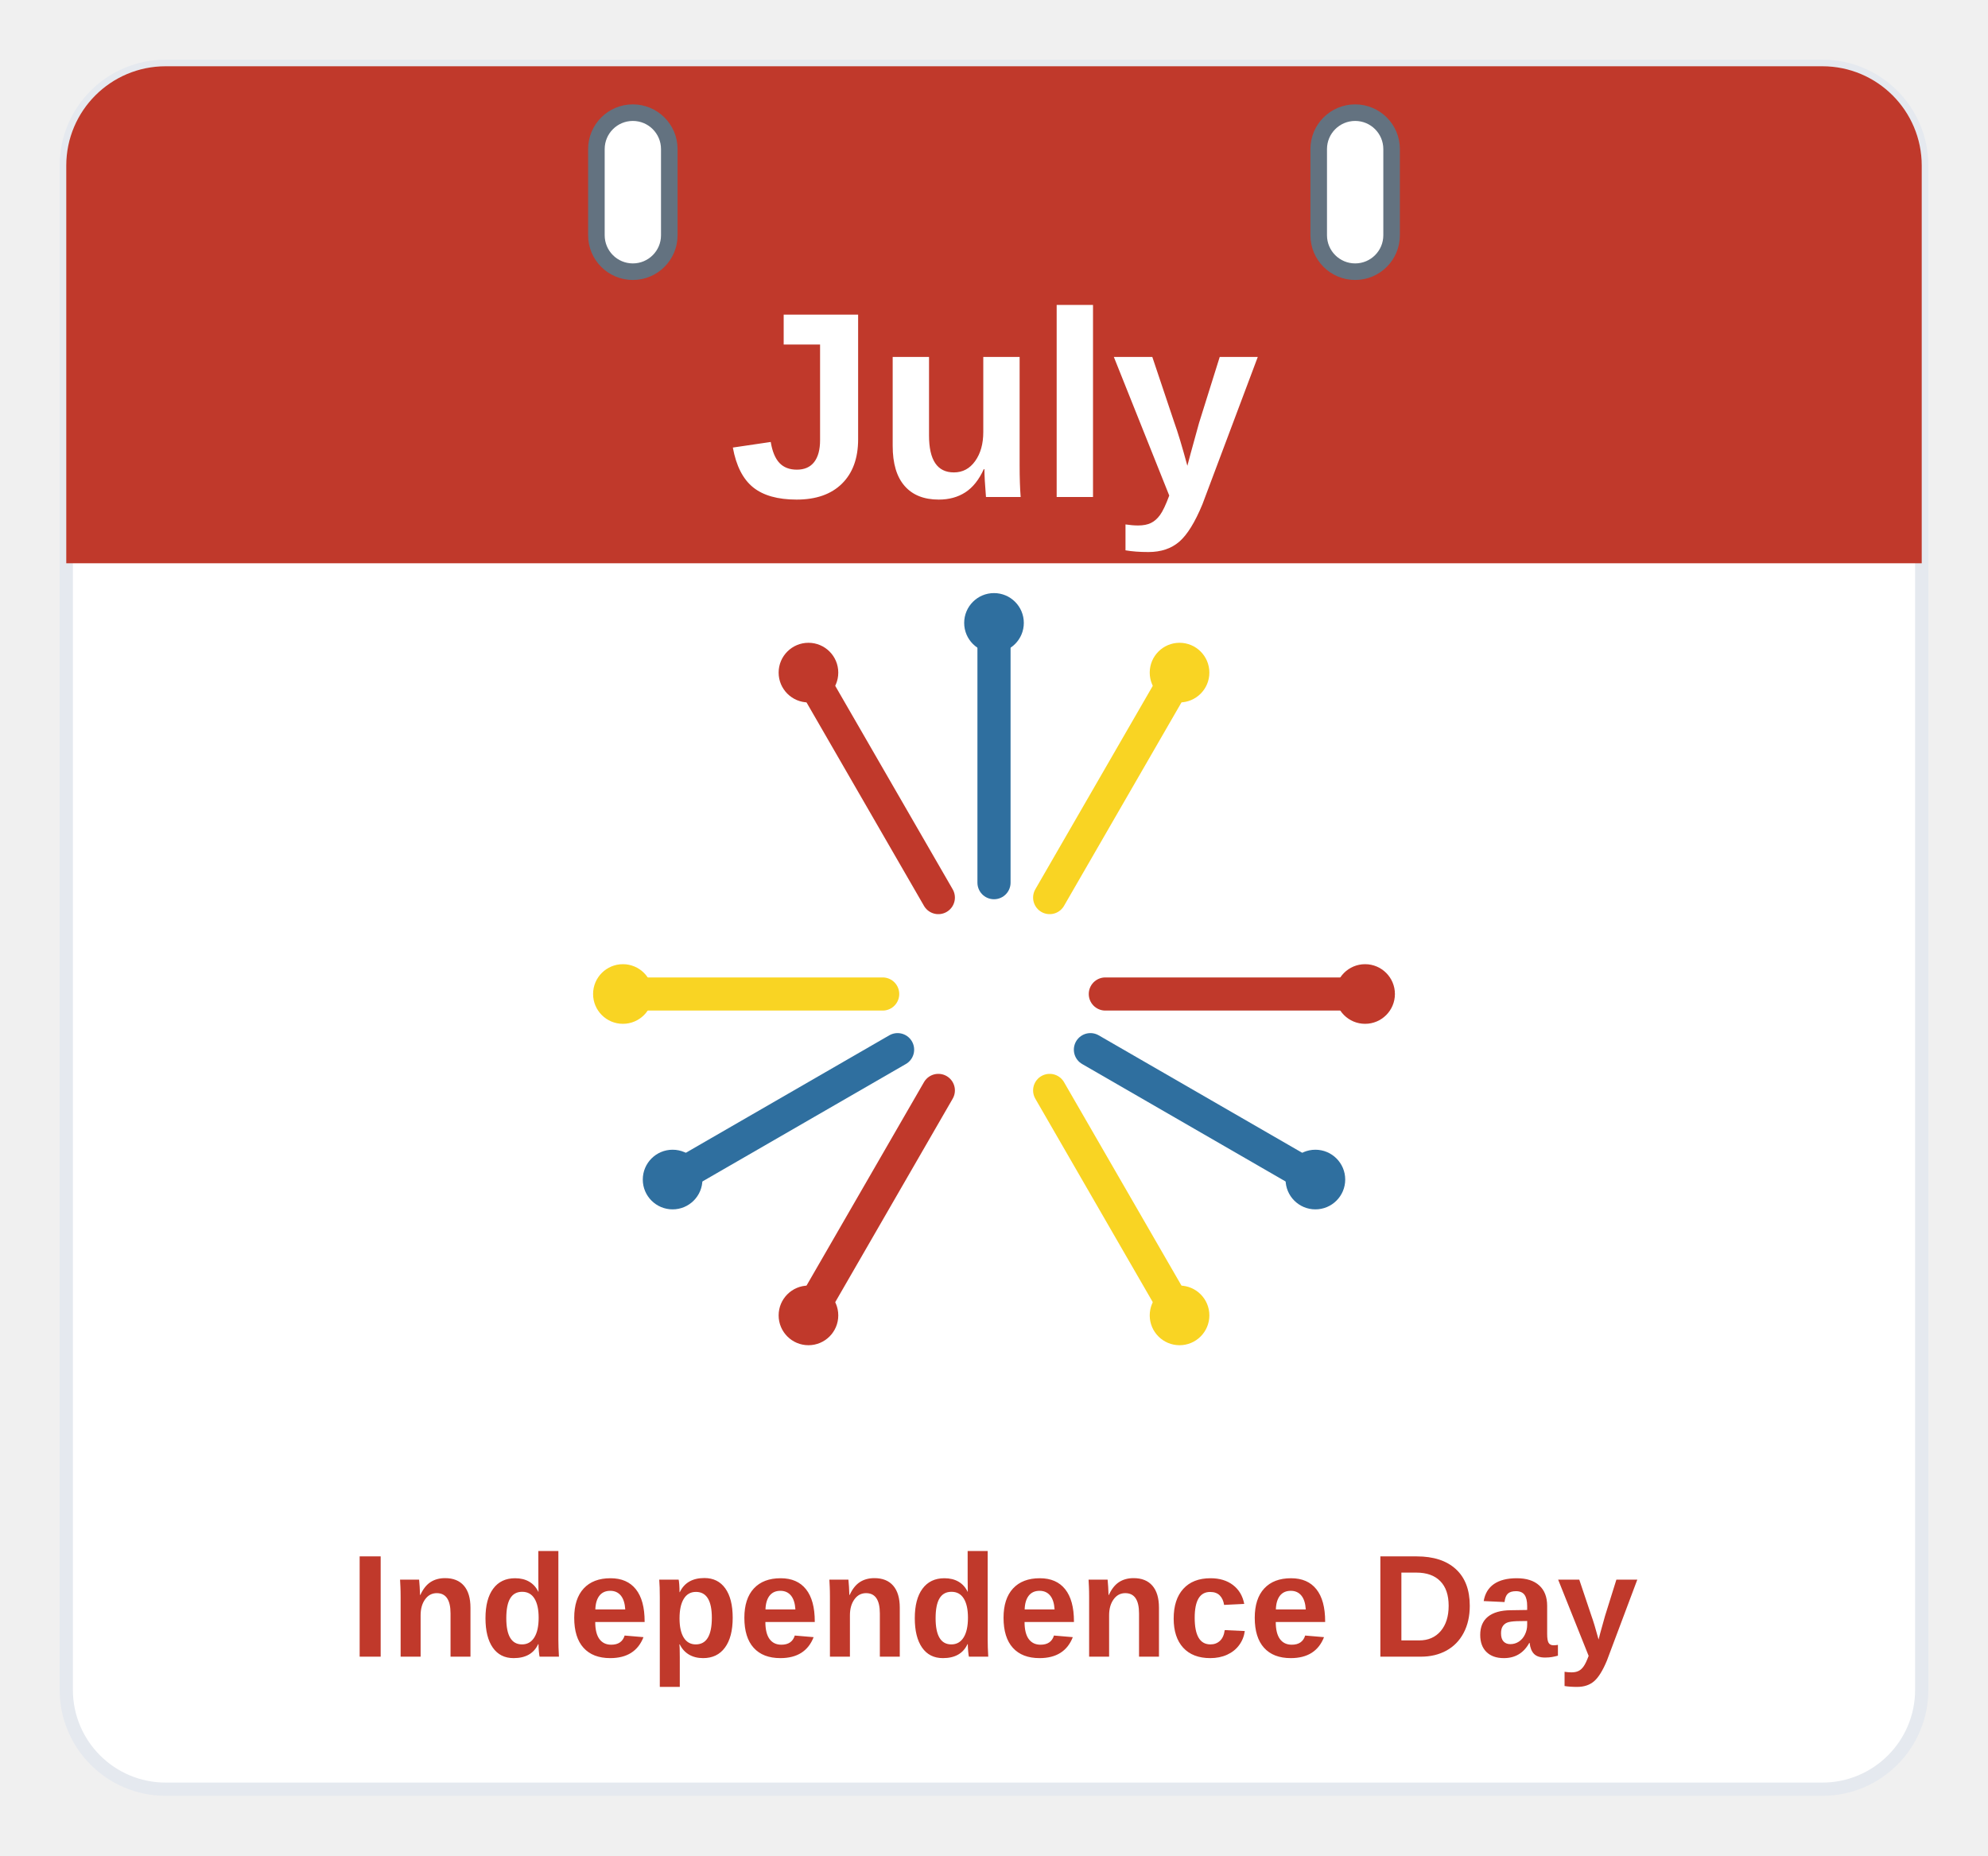
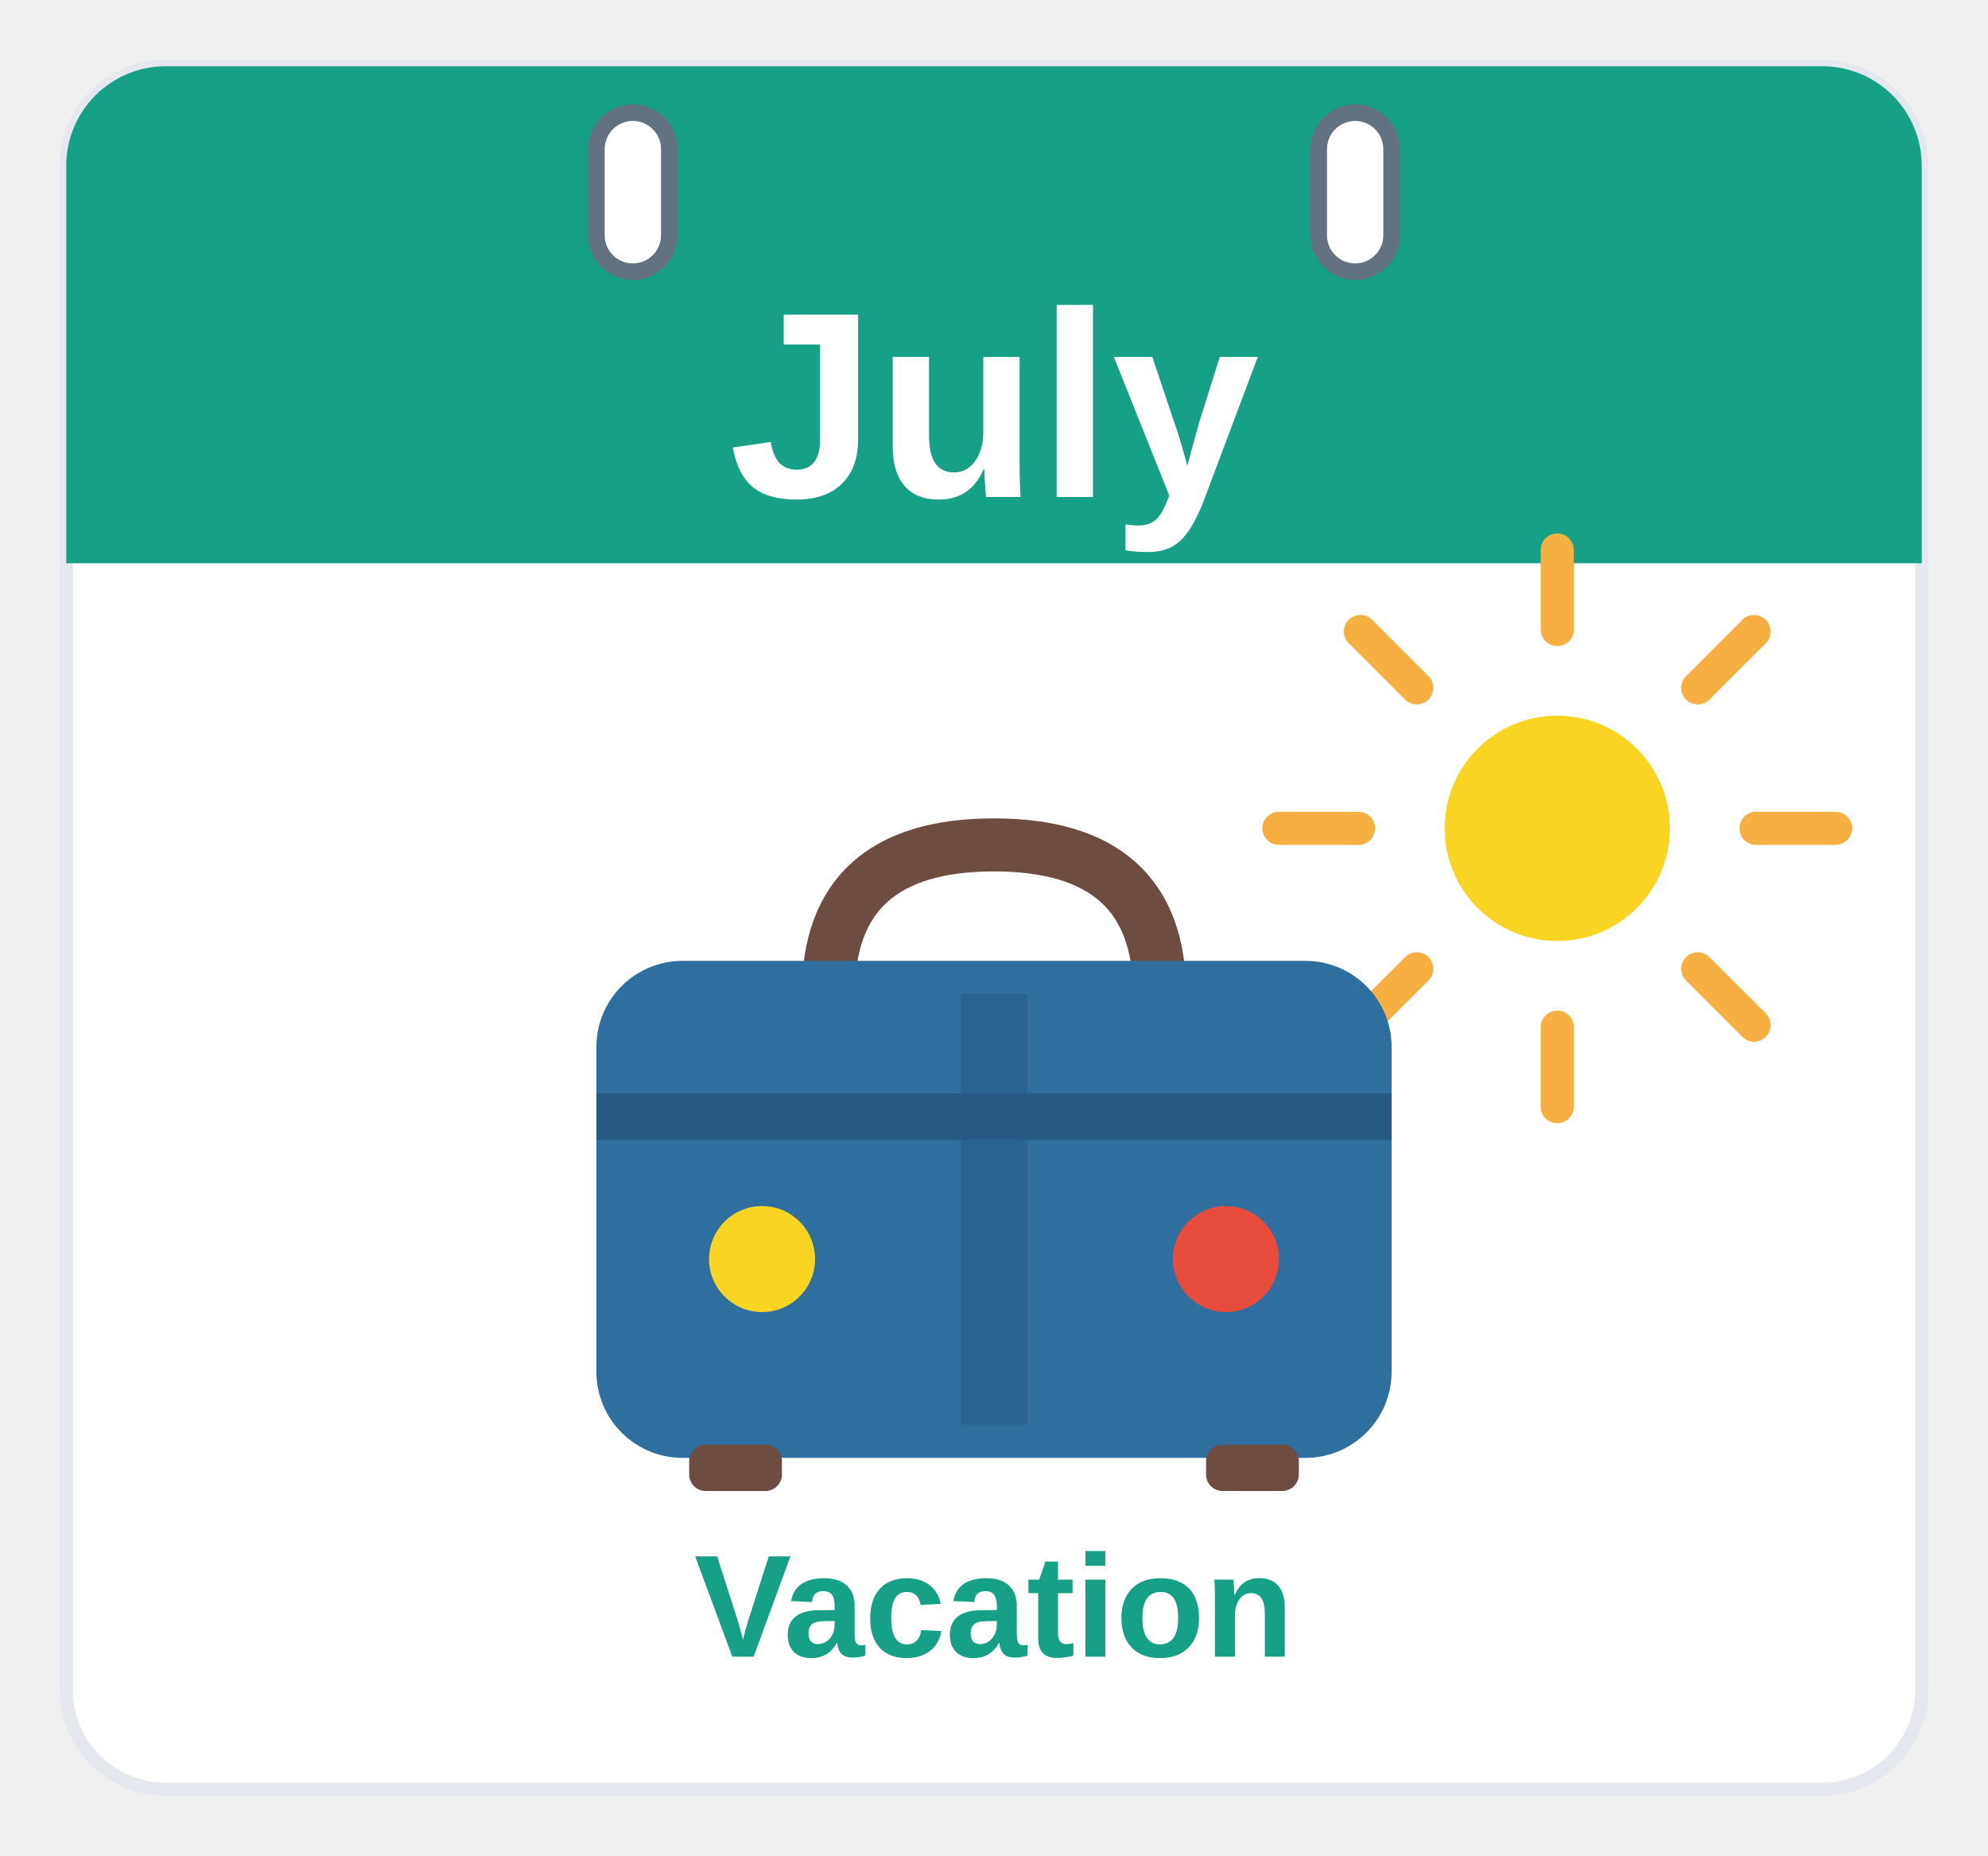
- <svg xmlns="http://www.w3.org/2000/svg" viewBox="0 0 600 560" role="img" aria-label="july: Independence Day">
+ <svg xmlns="http://www.w3.org/2000/svg" viewBox="0 0 600 560" role="img" aria-label="July: vacation">
  <rect x="20" y="20" width="560" height="520" rx="30" fill="#ffffff" stroke="#e5e9ef" stroke-width="4" />
-   <path d="M20 50 a30 30 0 0 1 30 -30 h500 a30 30 0 0 1 30 30 v120 h-560 z" fill="#c0392b" />
+   <path d="M20 50 a30 30 0 0 1 30 -30 h500 a30 30 0 0 1 30 30 v120 h-560 z" fill="#16a085" />
  <rect x="180.0" y="34" width="22" height="48" rx="11" fill="#ffffff" stroke="#637280" stroke-width="5" />
  <rect x="398.0" y="34" width="22" height="48" rx="11" fill="#ffffff" stroke="#637280" stroke-width="5" />
  <text x="300.0" y="150" text-anchor="middle" font-family="Nunito, Arial, sans-serif" font-size="80" font-weight="800" fill="#ffffff">July</text>
-   <line x1="333.6" y1="300.0" x2="412.0" y2="300.0" stroke="#c0392b" stroke-width="10" stroke-linecap="round" />
-   <circle cx="412.0" cy="300.0" r="9" fill="#c0392b" />
-   <line x1="329.1" y1="316.8" x2="397.0" y2="356.0" stroke="#2f6f9f" stroke-width="10" stroke-linecap="round" />
-   <circle cx="397.0" cy="356.0" r="9" fill="#2f6f9f" />
-   <line x1="316.8" y1="329.1" x2="356.0" y2="397.0" stroke="#f9d423" stroke-width="10" stroke-linecap="round" />
-   <circle cx="356.0" cy="397.0" r="9" fill="#f9d423" />
-   <line x1="300.0" y1="333.6" x2="300.0" y2="412.0" stroke="#ffffff" stroke-width="10" stroke-linecap="round" />
-   <circle cx="300.0" cy="412.0" r="9" fill="#ffffff" />
-   <line x1="283.2" y1="329.1" x2="244.0" y2="397.0" stroke="#c0392b" stroke-width="10" stroke-linecap="round" />
-   <circle cx="244.0" cy="397.0" r="9" fill="#c0392b" />
-   <line x1="270.9" y1="316.8" x2="203.0" y2="356.0" stroke="#2f6f9f" stroke-width="10" stroke-linecap="round" />
-   <circle cx="203.0" cy="356.0" r="9" fill="#2f6f9f" />
-   <line x1="266.4" y1="300.0" x2="188.0" y2="300.0" stroke="#f9d423" stroke-width="10" stroke-linecap="round" />
-   <circle cx="188.0" cy="300.0" r="9" fill="#f9d423" />
-   <line x1="270.9" y1="283.2" x2="203.0" y2="244.0" stroke="#ffffff" stroke-width="10" stroke-linecap="round" />
-   <circle cx="203.0" cy="244.0" r="9" fill="#ffffff" />
-   <line x1="283.2" y1="270.9" x2="244.0" y2="203.0" stroke="#c0392b" stroke-width="10" stroke-linecap="round" />
-   <circle cx="244.0" cy="203.0" r="9" fill="#c0392b" />
-   <line x1="300.0" y1="266.4" x2="300.0" y2="188.0" stroke="#2f6f9f" stroke-width="10" stroke-linecap="round" />
-   <circle cx="300.0" cy="188.0" r="9" fill="#2f6f9f" />
-   <line x1="316.8" y1="270.9" x2="356.0" y2="203.0" stroke="#f9d423" stroke-width="10" stroke-linecap="round" />
-   <circle cx="356.0" cy="203.0" r="9" fill="#f9d423" />
-   <line x1="329.1" y1="283.2" x2="397.0" y2="244.0" stroke="#ffffff" stroke-width="10" stroke-linecap="round" />
-   <circle cx="397.0" cy="244.0" r="9" fill="#ffffff" />
-   <text x="300.0" y="500" text-anchor="middle" font-family="Nunito, Arial, sans-serif" font-size="44" font-weight="800" fill="#c0392b">Independence Day</text>
+   <line x1="530.0" y1="250.0" x2="554.0" y2="250.0" stroke="#f5b041" stroke-width="10" stroke-linecap="round" />
+   <line x1="512.4" y1="292.4" x2="529.4" y2="309.4" stroke="#f5b041" stroke-width="10" stroke-linecap="round" />
+   <line x1="470.0" y1="310.0" x2="470.0" y2="334.0" stroke="#f5b041" stroke-width="10" stroke-linecap="round" />
+   <line x1="427.6" y1="292.4" x2="410.6" y2="309.4" stroke="#f5b041" stroke-width="10" stroke-linecap="round" />
+   <line x1="410.0" y1="250.0" x2="386.0" y2="250.0" stroke="#f5b041" stroke-width="10" stroke-linecap="round" />
+   <line x1="427.6" y1="207.6" x2="410.6" y2="190.6" stroke="#f5b041" stroke-width="10" stroke-linecap="round" />
+   <line x1="470.0" y1="190.0" x2="470.0" y2="166.0" stroke="#f5b041" stroke-width="10" stroke-linecap="round" />
+   <line x1="512.4" y1="207.6" x2="529.4" y2="190.6" stroke="#f5b041" stroke-width="10" stroke-linecap="round" />
+   <circle cx="470" cy="250" r="34" fill="#f9d423" />
+   <path d="M250 300 Q250 255 300 255 Q350 255 350 300" fill="none" stroke="#6d4c41" stroke-width="16" stroke-linecap="round" />
+   <rect x="180" y="290" width="240" height="150" rx="26" fill="#2f6f9f" />
+   <rect x="180" y="330" width="240" height="14" fill="#245a83" />
+   <rect x="290" y="300" width="20" height="130" fill="#245a83" opacity="0.5" />
+   <circle cx="230" cy="380" r="16" fill="#f9d423" />
+   <circle cx="370" cy="380" r="16" fill="#e74c3c" />
+   <rect x="208" y="436" width="28" height="14" rx="5" fill="#6d4c41" />
+   <rect x="364" y="436" width="28" height="14" rx="5" fill="#6d4c41" />
+   <text x="300.0" y="500" text-anchor="middle" font-family="Nunito, Arial, sans-serif" font-size="44" font-weight="800" fill="#16a085">Vacation</text>
</svg>
